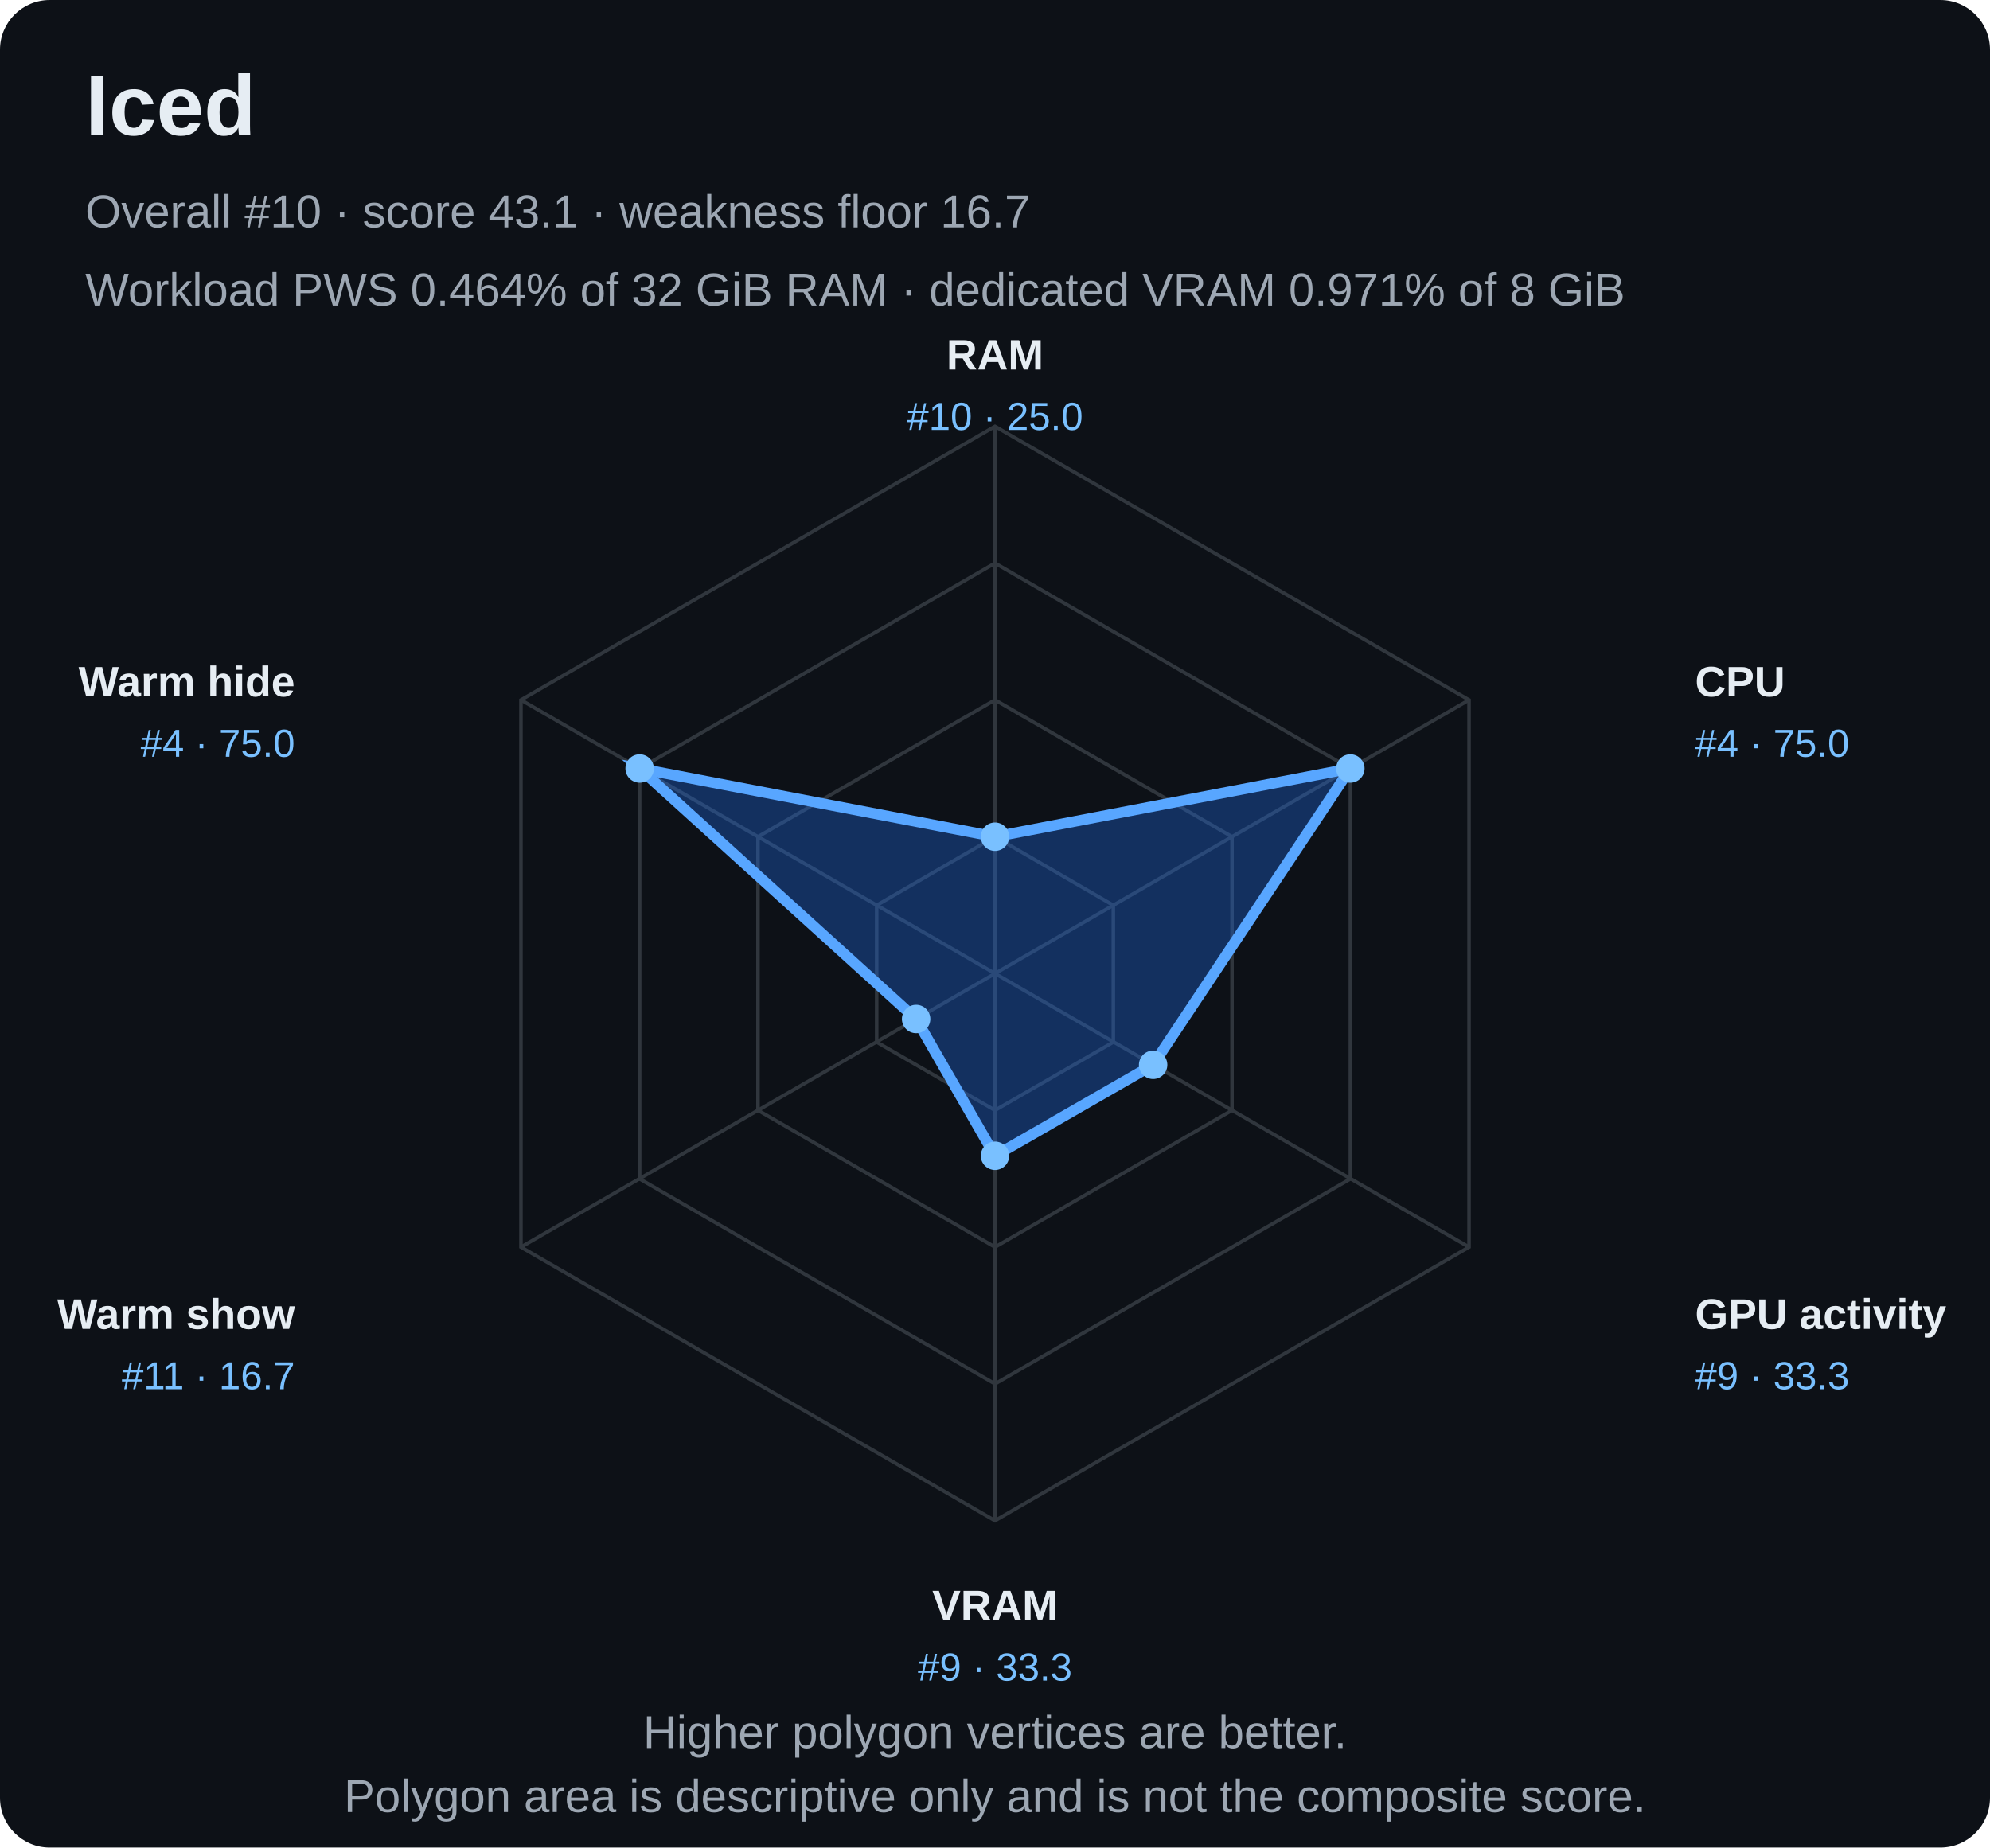
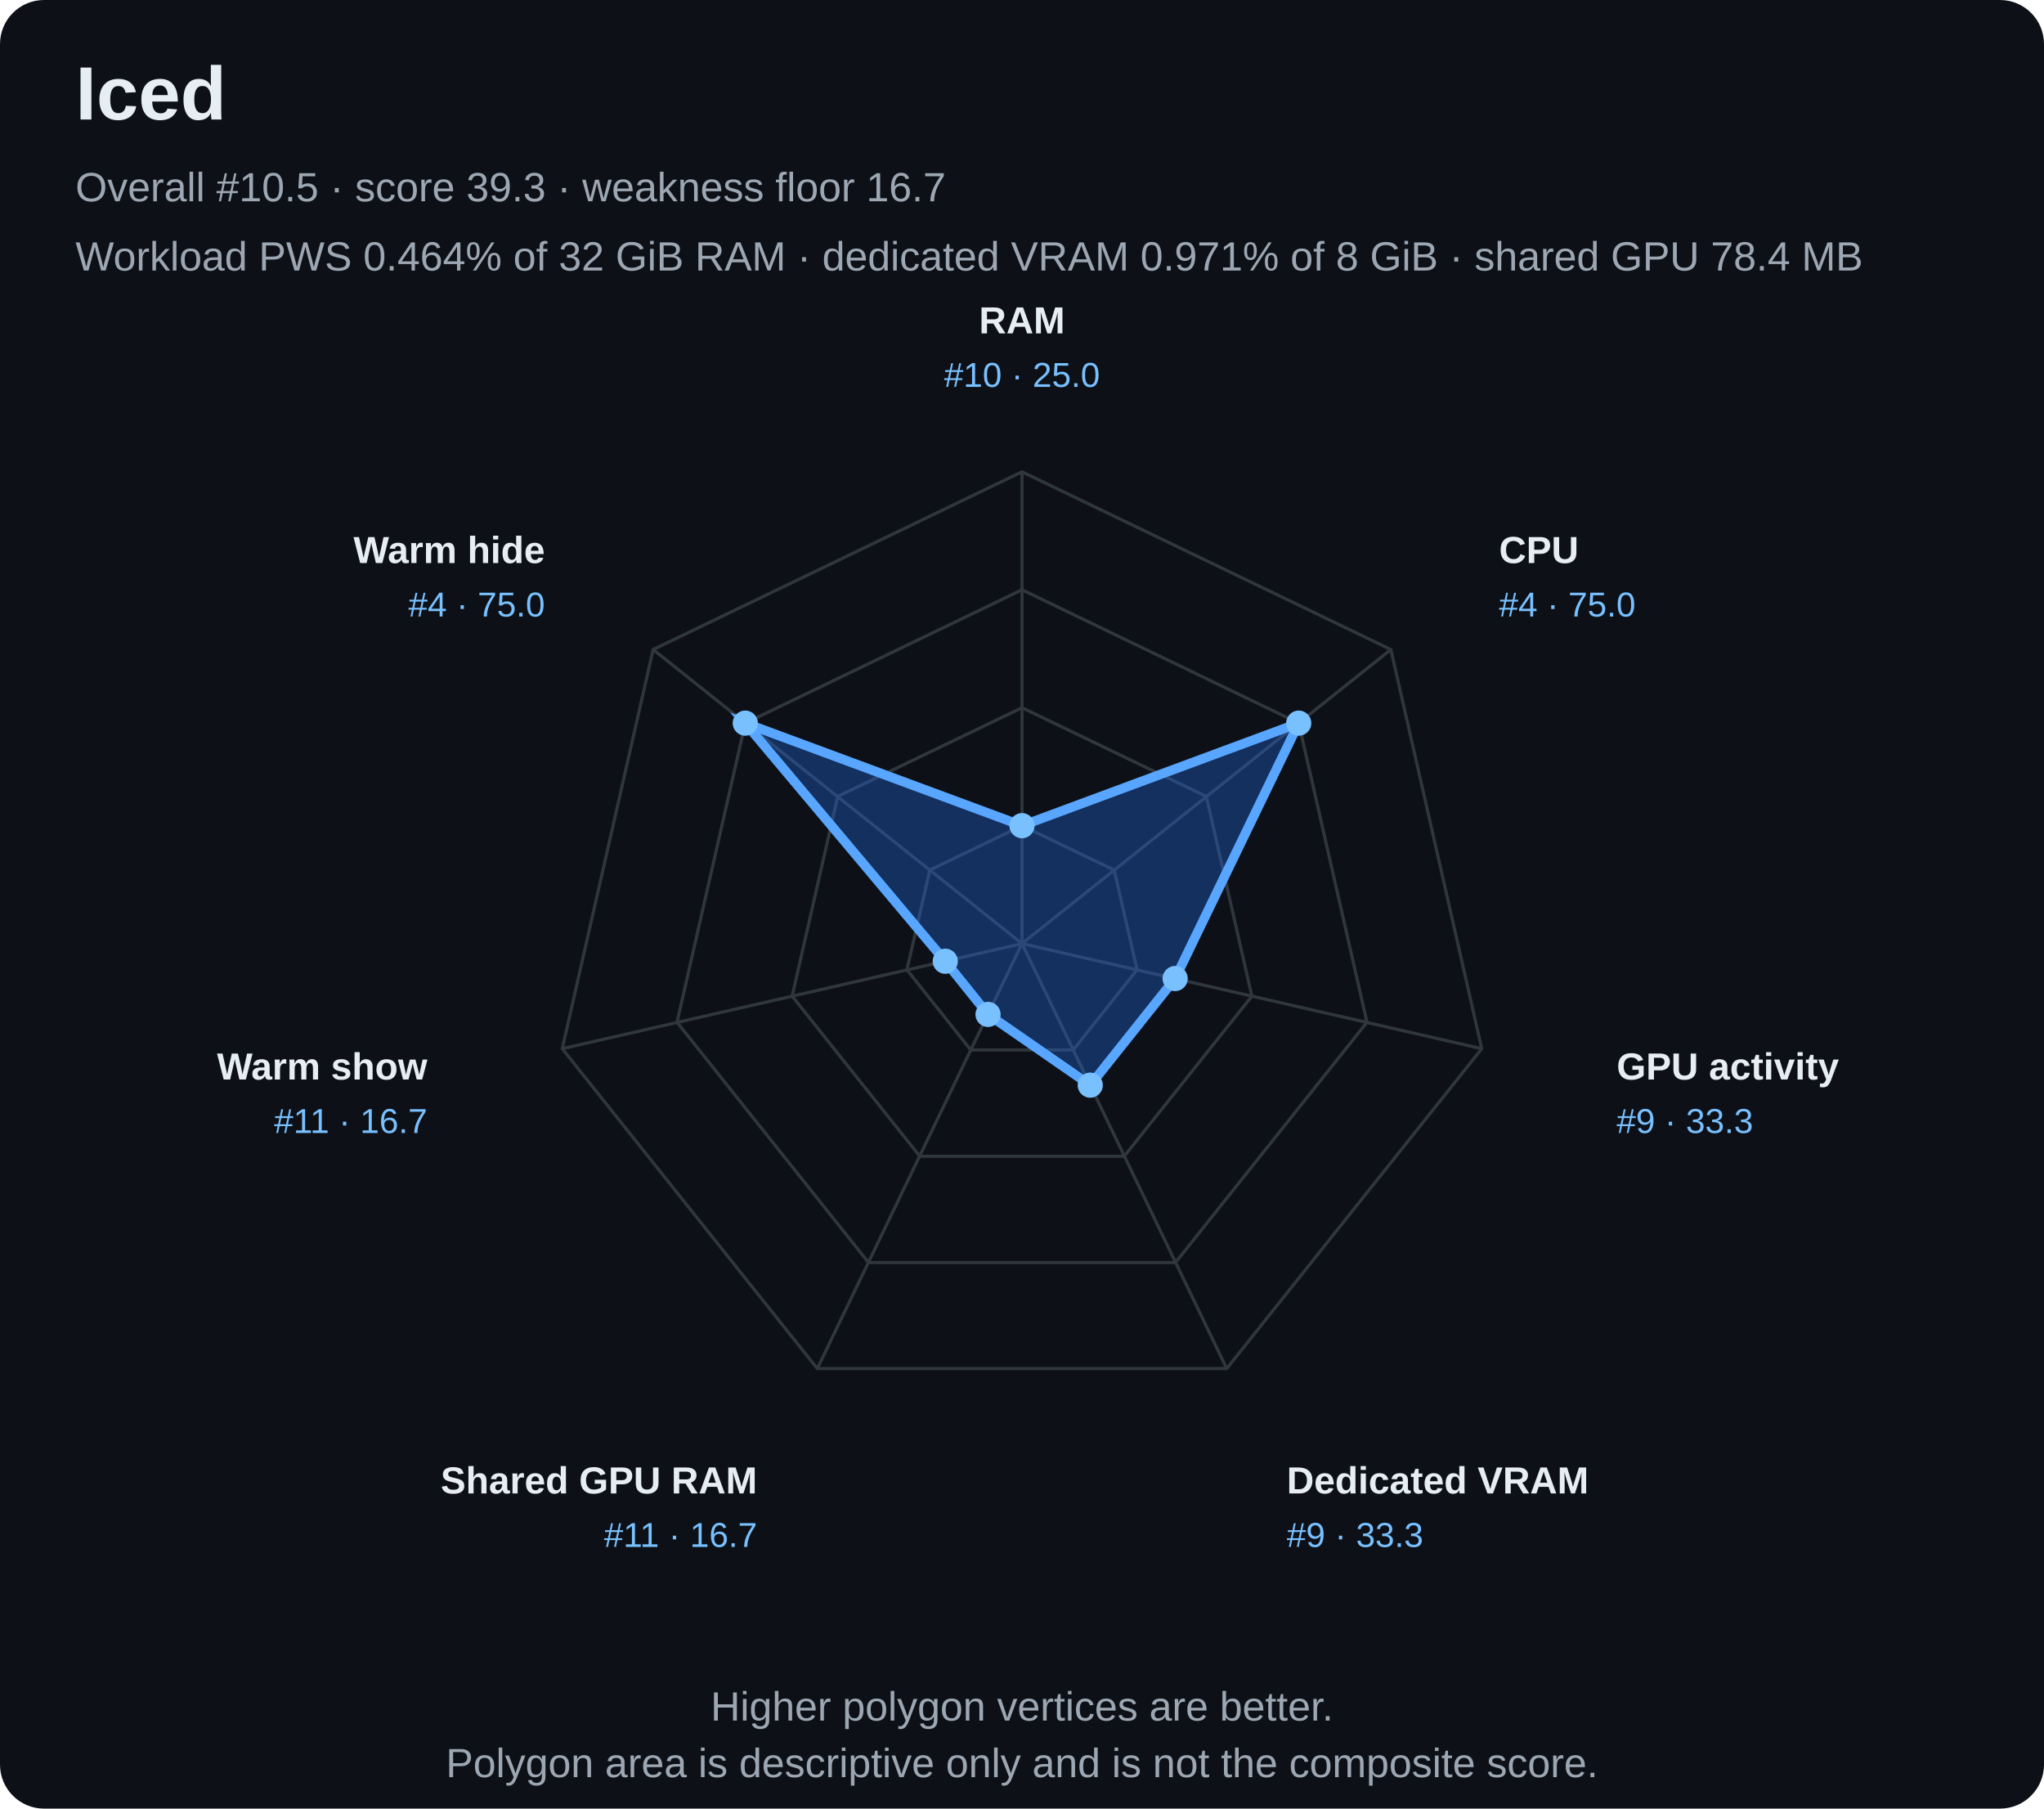
- <svg xmlns="http://www.w3.org/2000/svg" width="560" height="520" viewBox="0 0 560 520" role="img" aria-labelledby="title desc">
+ <svg xmlns="http://www.w3.org/2000/svg" width="650" height="575" viewBox="0 0 650 575" role="img" aria-labelledby="title desc">
  <style>text{font-family:"Segoe UI",Arial,sans-serif;fill:#e6edf3}.title{font-size:24px;font-weight:700}.sub{font-size:13px;fill:#9da7b3}.axis{font-size:12px;font-weight:700}.value{font-size:11px;fill:#79c0ff}.ring{fill:none;stroke:#30363d;stroke-width:1}.spoke{stroke:#30363d;stroke-width:1}.shape{fill:#1f6feb;fill-opacity:.34;stroke:#58a6ff;stroke-width:3}.dot{fill:#79c0ff}</style>
-   <rect width="560" height="520" rx="14" fill="#0d1117" />
+   <rect width="650" height="575" rx="14" fill="#0d1117" />
  <text class="title" x="24" y="38">Iced</text>
-   <text class="sub" x="24" y="64">Overall #10 · score 43.1 · weakness floor 16.7</text>
-   <text class="sub" x="24" y="86">Workload PWS 0.464% of 32 GiB RAM · dedicated VRAM 0.971% of 8 GiB</text>
-   <polygon class="ring" points="280.0,235.5 313.3,254.8 313.3,293.3 280.0,312.5 246.7,293.3 246.7,254.8" />
-   <polygon class="ring" points="280.0,197.0 346.7,235.5 346.7,312.5 280.0,351.0 213.3,312.5 213.3,235.5" />
-   <polygon class="ring" points="280.0,158.5 380.0,216.3 380.0,331.8 280.0,389.5 180.0,331.8 180.0,216.3" />
-   <polygon class="ring" points="280.0,120.0 413.4,197.0 413.4,351.0 280.0,428.0 146.6,351.0 146.6,197.0" />
-   <line class="spoke" x1="280" y1="274" x2="280.0" y2="120.0" />
-   <line class="spoke" x1="280" y1="274" x2="413.4" y2="197.0" />
-   <line class="spoke" x1="280" y1="274" x2="413.4" y2="351.0" />
-   <line class="spoke" x1="280" y1="274" x2="280.0" y2="428.0" />
-   <line class="spoke" x1="280" y1="274" x2="146.6" y2="351.0" />
-   <line class="spoke" x1="280" y1="274" x2="146.6" y2="197.0" />
-   <polygon class="shape" points="280.0,235.5 380.0,216.3 324.5,299.7 280.0,325.3 257.8,286.8 180.0,216.3" />
-   <circle class="dot" cx="280.0" cy="235.5" r="4" />
-   <circle class="dot" cx="380.0" cy="216.3" r="4" />
-   <circle class="dot" cx="324.5" cy="299.7" r="4" />
-   <circle class="dot" cx="280.0" cy="325.3" r="4" />
-   <circle class="dot" cx="257.8" cy="286.8" r="4" />
-   <circle class="dot" cx="180.0" cy="216.3" r="4" />
-   <text class="axis" x="280" y="104" text-anchor="middle">RAM</text>
-   <text class="value" x="280" y="121" text-anchor="middle">#10 · 25.0</text>
-   <text class="axis" x="477" y="196" text-anchor="start">CPU</text>
-   <text class="value" x="477" y="213" text-anchor="start">#4 · 75.0</text>
-   <text class="axis" x="477" y="374" text-anchor="start">GPU activity</text>
-   <text class="value" x="477" y="391" text-anchor="start">#9 · 33.3</text>
-   <text class="axis" x="280" y="456" text-anchor="middle">VRAM</text>
-   <text class="value" x="280" y="473" text-anchor="middle">#9 · 33.3</text>
-   <text class="axis" x="83" y="374" text-anchor="end">Warm show</text>
-   <text class="value" x="83" y="391" text-anchor="end">#11 · 16.7</text>
-   <text class="axis" x="83" y="196" text-anchor="end">Warm hide</text>
-   <text class="value" x="83" y="213" text-anchor="end">#4 · 75.0</text>
-   <text class="sub" x="280" y="492" text-anchor="middle">Higher polygon vertices are better.</text>
-   <text class="sub" x="280" y="510" text-anchor="middle">Polygon area is descriptive only and is not the composite score.</text>
+   <text class="sub" x="24" y="64">Overall #10.5 · score 39.3 · weakness floor 16.7</text>
+   <text class="sub" x="24" y="86">Workload PWS 0.464% of 32 GiB RAM · dedicated VRAM 0.971% of 8 GiB · shared GPU 78.4 MB</text>
+   <polygon class="ring" points="325.0,262.5 354.3,276.6 361.6,308.3 341.3,333.8 308.7,333.8 288.4,308.3 295.7,276.6" />
+   <polygon class="ring" points="325.0,225.0 383.6,253.2 398.1,316.7 357.5,367.6 292.5,367.6 251.9,316.7 266.4,253.2" />
+   <polygon class="ring" points="325.0,187.5 413.0,229.9 434.7,325.0 373.8,401.4 276.2,401.4 215.3,325.0 237.0,229.9" />
+   <polygon class="ring" points="325.0,150.0 442.3,206.5 471.2,333.4 390.1,435.1 259.9,435.1 178.8,333.4 207.7,206.5" />
+   <line class="spoke" x1="325" y1="300" x2="325.0" y2="150.0" />
+   <line class="spoke" x1="325" y1="300" x2="442.3" y2="206.5" />
+   <line class="spoke" x1="325" y1="300" x2="471.2" y2="333.4" />
+   <line class="spoke" x1="325" y1="300" x2="390.1" y2="435.1" />
+   <line class="spoke" x1="325" y1="300" x2="259.9" y2="435.1" />
+   <line class="spoke" x1="325" y1="300" x2="178.8" y2="333.4" />
+   <line class="spoke" x1="325" y1="300" x2="207.7" y2="206.5" />
+   <polygon class="shape" points="325.0,262.5 413.0,229.9 373.7,311.1 346.7,345.0 314.2,322.5 300.6,305.6 237.0,229.9" />
+   <circle class="dot" cx="325.0" cy="262.5" r="4" />
+   <circle class="dot" cx="413.0" cy="229.9" r="4" />
+   <circle class="dot" cx="373.7" cy="311.1" r="4" />
+   <circle class="dot" cx="346.7" cy="345.0" r="4" />
+   <circle class="dot" cx="314.2" cy="322.5" r="4" />
+   <circle class="dot" cx="300.6" cy="305.6" r="4" />
+   <circle class="dot" cx="237.0" cy="229.9" r="4" />
+   <text class="axis" x="325.0" y="106.0" text-anchor="middle">RAM</text>
+   <text class="value" x="325.0" y="123.0" text-anchor="middle">#10 · 25.0</text>
+   <text class="axis" x="476.7" y="179.0" text-anchor="start">CPU</text>
+   <text class="value" x="476.7" y="196.0" text-anchor="start">#4 · 75.0</text>
+   <text class="axis" x="514.1" y="343.2" text-anchor="start">GPU activity</text>
+   <text class="value" x="514.1" y="360.2" text-anchor="start">#9 · 33.3</text>
+   <text class="axis" x="409.2" y="474.8" text-anchor="start">Dedicated VRAM</text>
+   <text class="value" x="409.2" y="491.8" text-anchor="start">#9 · 33.3</text>
+   <text class="axis" x="240.8" y="474.8" text-anchor="end">Shared GPU RAM</text>
+   <text class="value" x="240.8" y="491.8" text-anchor="end">#11 · 16.7</text>
+   <text class="axis" x="135.9" y="343.2" text-anchor="end">Warm show</text>
+   <text class="value" x="135.9" y="360.2" text-anchor="end">#11 · 16.7</text>
+   <text class="axis" x="173.3" y="179.0" text-anchor="end">Warm hide</text>
+   <text class="value" x="173.3" y="196.0" text-anchor="end">#4 · 75.0</text>
+   <text class="sub" x="325" y="547" text-anchor="middle">Higher polygon vertices are better.</text>
+   <text class="sub" x="325" y="565" text-anchor="middle">Polygon area is descriptive only and is not the composite score.</text>
</svg>
